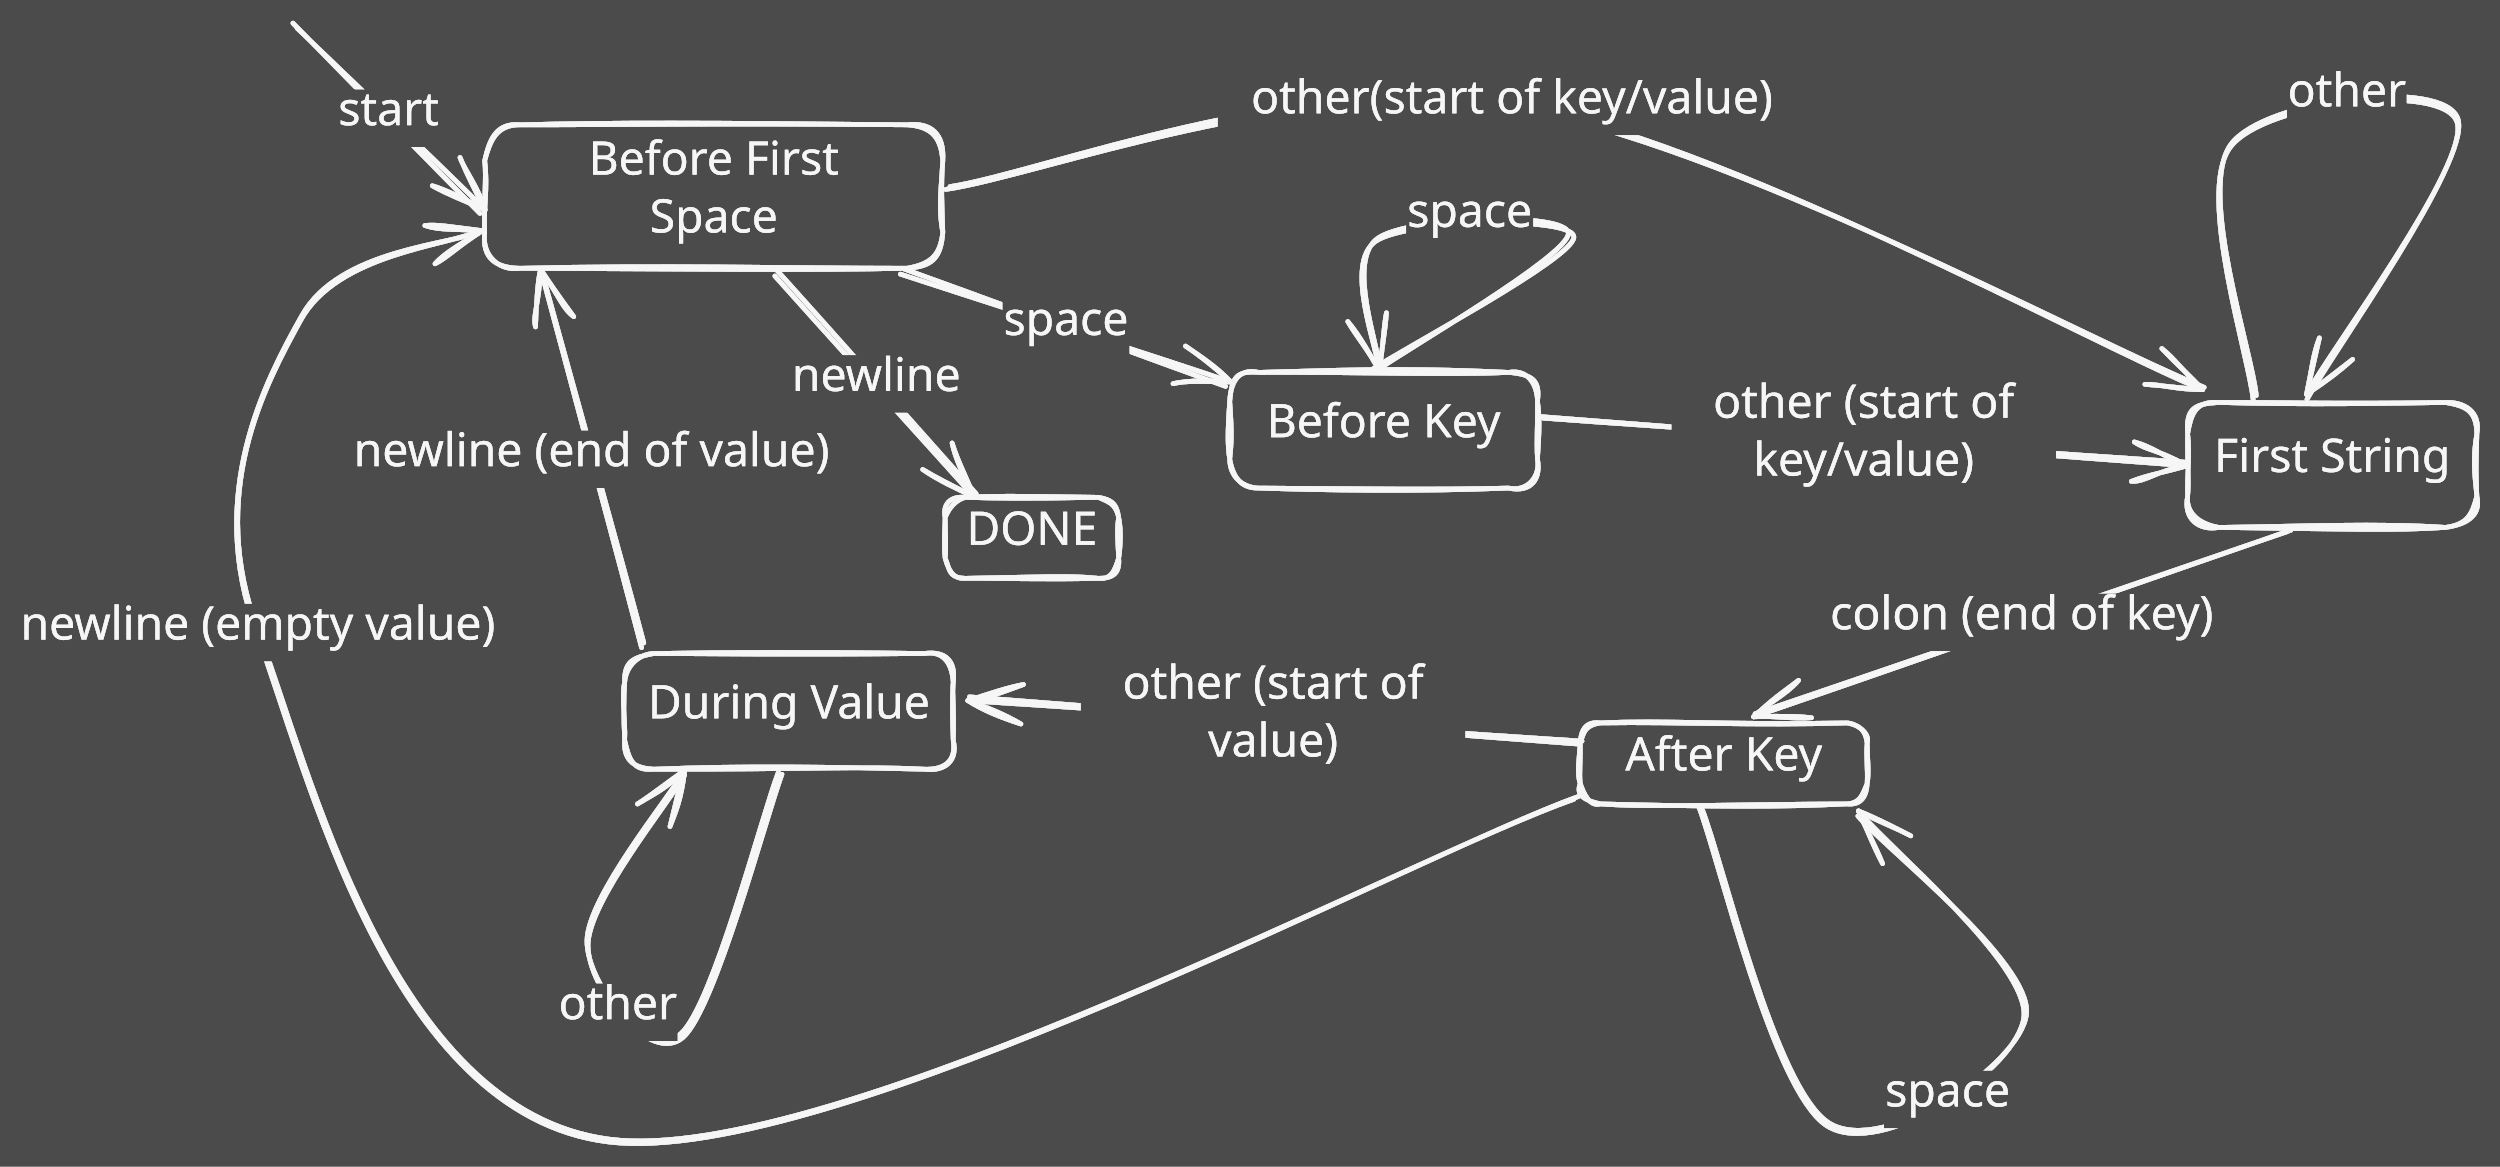
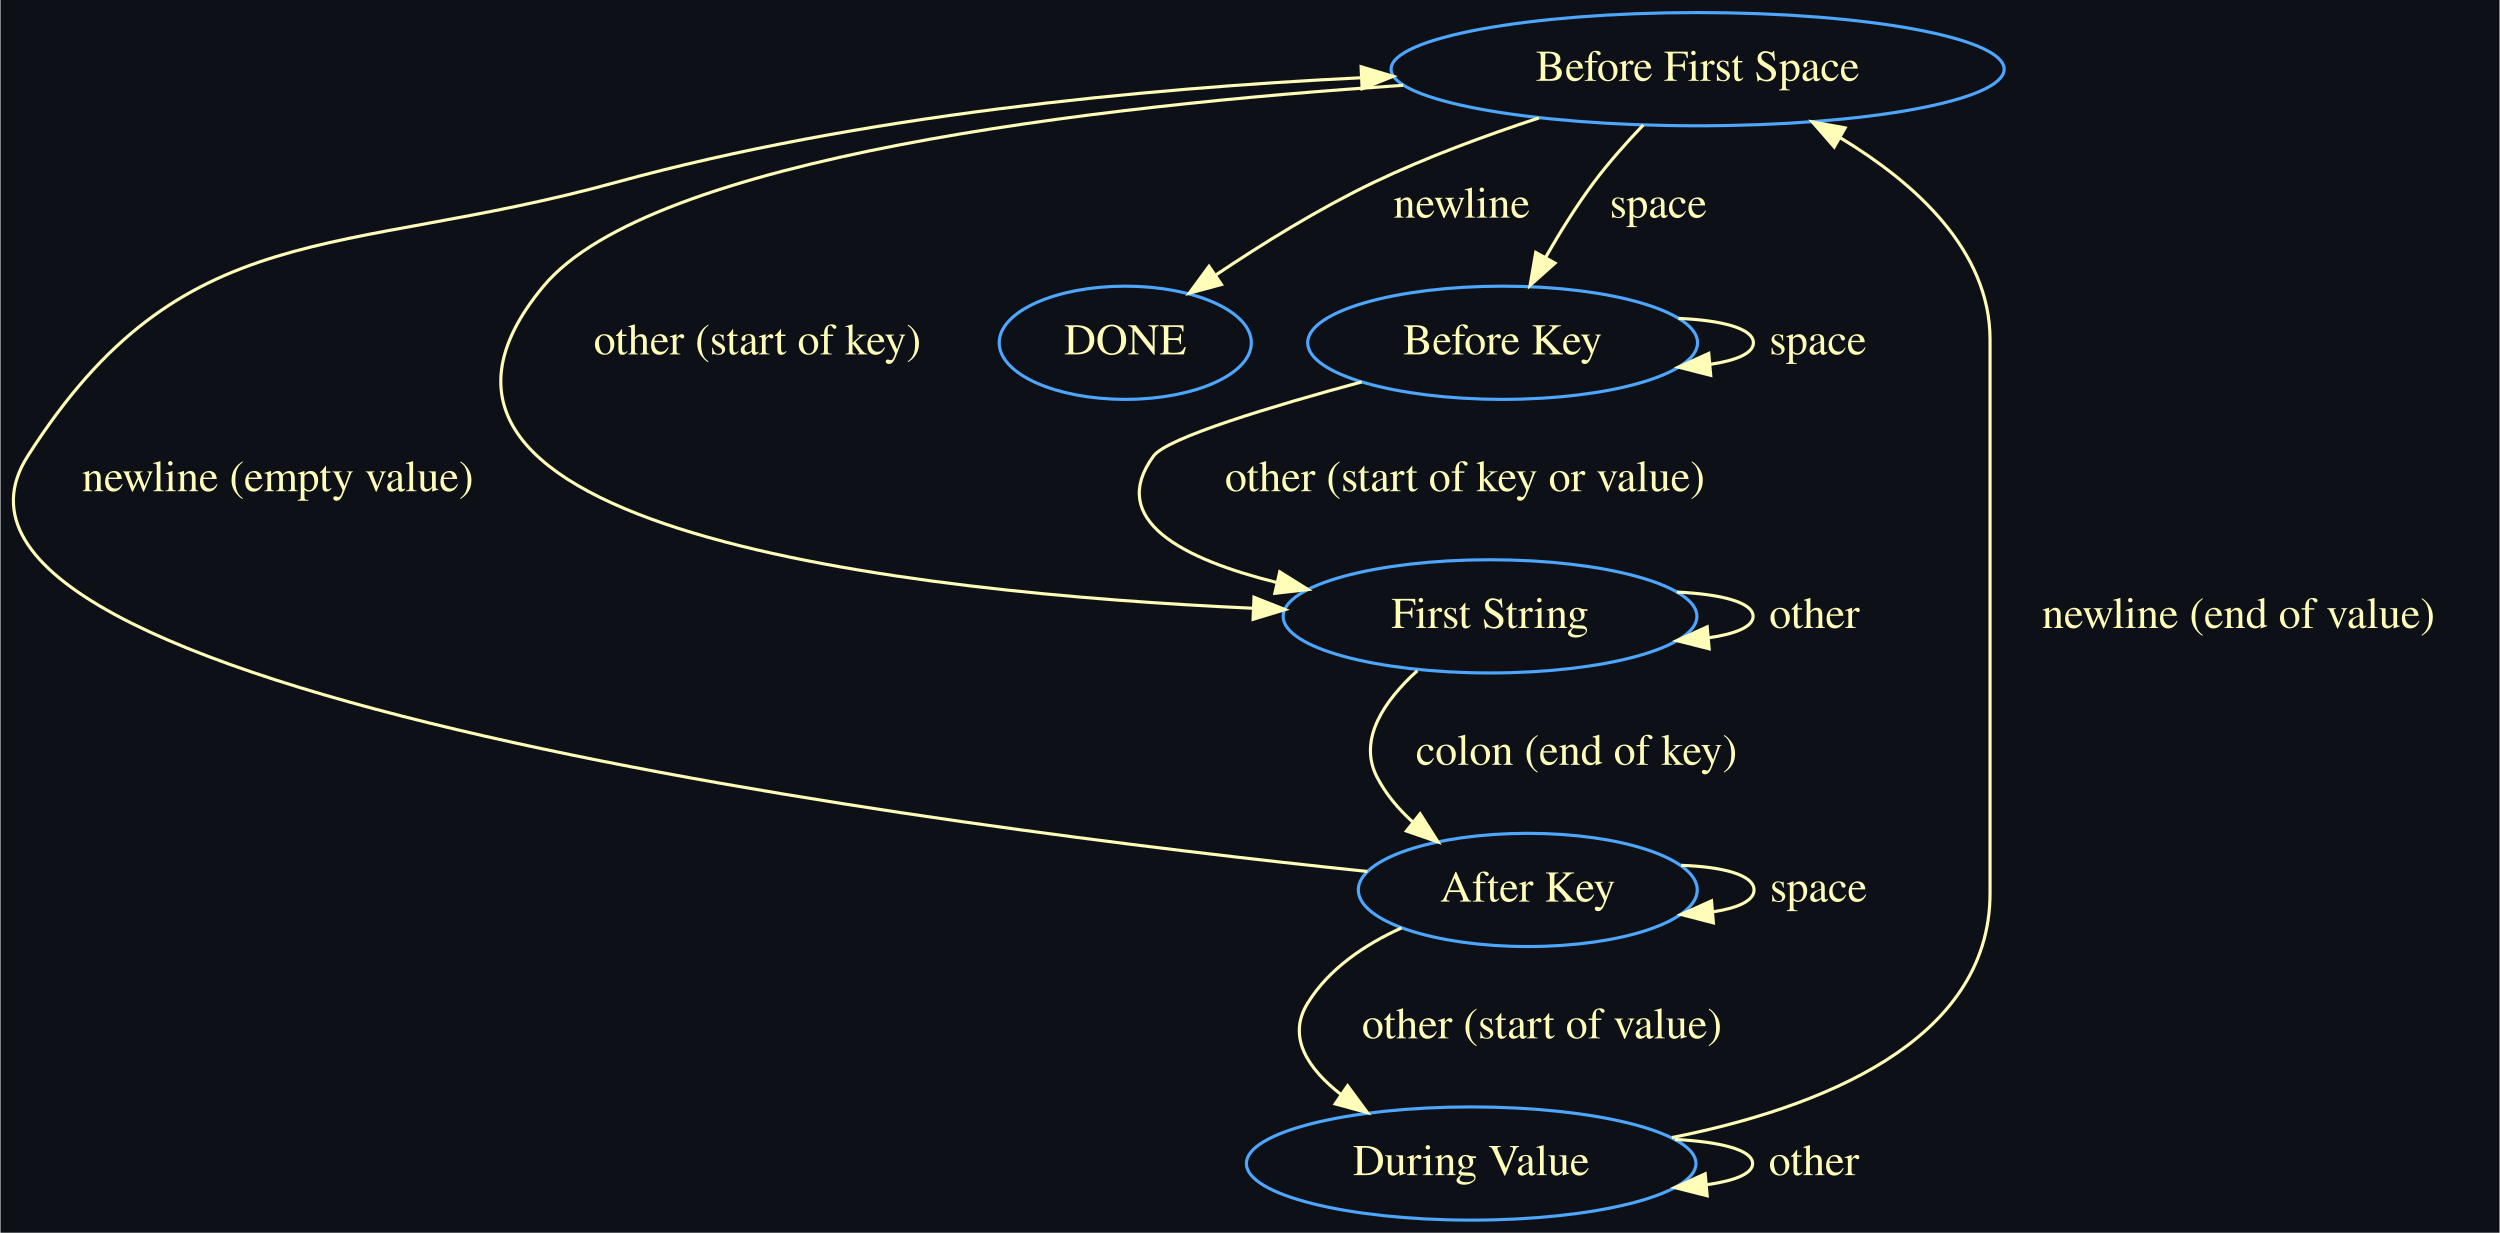
- <svg xmlns="http://www.w3.org/2000/svg" version="1.1" viewBox="0 0 1080.475 504.237" width="1080.475" height="504.237" filter="invert(93%) hue-rotate(180deg)">
-   <defs>
-     <style class="style-fonts">
-       @font-face {
-         font-family: "Virgil";
-         src: url("https://excalidraw.com/Virgil.woff2");
-       }
-       @font-face {
-         font-family: "Cascadia";
-         src: url("https://excalidraw.com/Cascadia.woff2");
-       }
-       @font-face {
-         font-family: "Assistant";
-         src: url("https://excalidraw.com/Assistant-Regular.woff2");
-       }
-     </style>
-   </defs>
-   <rect x="0" y="0" width="1080.475" height="504.237" fill="#ffffff" />
-   <g stroke-linecap="round" transform="translate(209.475 53.94295) rotate(0 99 31)">
-     <path d="M15.5 0 C55.08 0.11, 92.04 -0.77, 182.5 0 M15.5 0 C55.05 -1.08, 95.22 -0.93, 182.5 0 M182.5 0 C192.69 -1.16, 198.73 3.63, 198 15.5 M182.5 0 C194.63 0.73, 197.21 6.98, 198 15.5 M198 15.5 C197.45 25.97, 195.94 35.8, 198 46.5 M198 15.5 C197.13 25.65, 197.65 36.11, 198 46.5 M198 46.5 C196.89 55.5, 193.86 60.08, 182.5 62 M198 46.5 C197.13 58.17, 192.97 61.26, 182.5 62 M182.5 62 C130.52 61.97, 75.53 60.51, 15.5 62 M182.5 62 C138.16 63, 92.77 62.32, 15.5 62 M15.5 62 C5 61.89, -1.24 57.99, 0 46.5 M15.5 62 C6.82 63.45, -1.38 57.05, 0 46.5 M0 46.5 C-0.7 37.17, 1.53 27.47, 0 15.5 M0 46.5 C-0.46 34.77, 0.82 22.47, 0 15.5 M0 15.5 C1.93 7.15, 4.53 -1.18, 15.5 0 M0 15.5 C2.29 6.93, 5.02 -0.17, 15.5 0" stroke="#1e1e1e" stroke-width="2" fill="none" />
-   </g>
-   <g transform="translate(242.2583 59.94295) rotate(0 66.21667 25)">
-     <text x="66.217" y="0" font-family="Virgil, Segoe UI Emoji" font-size="20px" fill="#1e1e1e" text-anchor="middle" style="white-space: pre;" direction="ltr" dominant-baseline="text-before-edge">Before First </text>
-     <text x="66.217" y="25" font-family="Virgil, Segoe UI Emoji" font-size="20px" fill="#1e1e1e" text-anchor="middle" style="white-space: pre;" direction="ltr" dominant-baseline="text-before-edge">Space</text>
-   </g>
-   <g stroke-linecap="round" transform="translate(531.475 160.9429) rotate(0 66.5 25)">
-     <path d="M12.5 0 C43.14 -0.71, 71.46 -2.38, 120.5 0 M12.5 0 C54.61 -0.19, 96.38 1.24, 120.5 0 M120.5 0 C129.53 -1.6, 132.96 6.16, 133 12.5 M120.5 0 C130.93 0.92, 134.24 3.41, 133 12.5 M133 12.5 C133.19 21.58, 132.51 29.06, 133 37.5 M133 12.5 C133.97 19.15, 133.86 24.94, 133 37.5 M133 37.5 C134.39 44.93, 128.72 51.78, 120.5 50 M133 37.5 C134.6 45.7, 130.6 52.22, 120.5 50 M120.5 50 C90.06 50.8, 55.56 50.28, 12.5 50 M120.5 50 C81.86 51.59, 41.63 50.97, 12.5 50 M12.5 50 C5.18 49.77, 0.04 44.78, 0 37.5 M12.5 50 C6.19 50.11, 1.63 46.96, 0 37.5 M0 37.5 C0.73 30.76, 1.01 26.63, 0 12.5 M0 37.5 C-0.87 32.36, -1.03 26.41, 0 12.5 M0 12.5 C0.4 2.82, 4.84 -1.8, 12.5 0 M0 12.5 C0.98 2.24, 2.53 -0.77, 12.5 0" stroke="#1e1e1e" stroke-width="2" fill="none" />
-   </g>
-   <g transform="translate(543.7833 173.4429) rotate(0 54.19167 12.5)">
-     <text x="54.192" y="0" font-family="Virgil, Segoe UI Emoji" font-size="20px" fill="#1e1e1e" text-anchor="middle" style="white-space: pre;" direction="ltr" dominant-baseline="text-before-edge">Before Key</text>
-   </g>
-   <g stroke-linecap="round" transform="translate(945.475 173.9429) rotate(0 62.5 27)">
-     <path d="M13.5 0 C52.08 1.11, 87.75 0.36, 111.5 0 M13.5 0 C37.38 -0.15, 61.85 0.73, 111.5 0 M111.5 0 C119.55 -0.3, 126.72 4, 125 13.5 M111.5 0 C120 1.5, 124.83 3.31, 125 13.5 M125 13.5 C123.23 23.66, 123.92 30.37, 125 40.5 M125 13.5 C124.95 20.41, 124.31 26.68, 125 40.5 M125 40.5 C123.03 47.92, 121.31 52.71, 111.5 54 M125 40.5 C127.15 49.6, 119.36 52.88, 111.5 54 M111.5 54 C82.5 52.02, 49 53.57, 13.5 54 M111.5 54 C89.7 55.51, 68.23 54.72, 13.5 54 M13.5 54 C5.72 52.76, -0.86 48.22, 0 40.5 M13.5 54 C4.85 55.6, -1.99 50.23, 0 40.5 M0 40.5 C-0.25 29.84, 1.04 22.75, 0 13.5 M0 40.5 C0.66 33.52, -0.19 25.93, 0 13.5 M0 13.5 C1.4 5.65, 2.96 -0.85, 13.5 0 M0 13.5 C-0.78 2.52, 2.82 0.59, 13.5 0" stroke="#1e1e1e" stroke-width="2" fill="none" />
-   </g>
-   <g transform="translate(951.7583 188.4429) rotate(0 56.21667 12.5)">
-     <text x="56.217" y="0" font-family="Virgil, Segoe UI Emoji" font-size="20px" fill="#1e1e1e" text-anchor="middle" style="white-space: pre;" direction="ltr" dominant-baseline="text-before-edge">First String</text>
-   </g>
-   <g stroke-linecap="round" transform="translate(682.975 312.4429) rotate(0 62 17.5)">
-     <path d="M8.75 0 C36.32 -1.35, 61.39 0.94, 115.25 0 M8.75 0 C43.24 -0.53, 75.41 1.28, 115.25 0 M115.25 0 C119.32 0.18, 125.51 4.49, 124 8.75 M115.25 0 C121.67 1.12, 123.43 4.07, 124 8.75 M124 8.75 C124.05 15.5, 124.9 21.28, 124 26.25 M124 8.75 C123.49 14.32, 124.28 18.84, 124 26.25 M124 26.25 C122.17 30.19, 121.46 34.67, 115.25 35 M124 26.25 C123.72 31.23, 121.76 35.7, 115.25 35 M115.25 35 C72.37 35.08, 29.04 36.67, 8.75 35 M115.25 35 C85.92 36.44, 57.99 36.25, 8.75 35 M8.75 35 C3.93 36.44, 1.31 30.09, 0 26.25 M8.75 35 C1.28 33.44, -1.91 30.89, 0 26.25 M0 26.25 C-1.61 21.54, -0.47 15.97, 0 8.75 M0 26.25 C-0.54 21.26, 0.15 17.57, 0 8.75 M0 8.75 C0.28 2.09, 3.19 -0.75, 8.75 0 M0 8.75 C1.27 4.92, 1.56 0.99, 8.75 0" stroke="#1e1e1e" stroke-width="2" fill="none" />
-   </g>
-   <g transform="translate(696.85 317.4429) rotate(0 48.125 12.5)">
-     <text x="48.125" y="0" font-family="Virgil, Segoe UI Emoji" font-size="20px" fill="#1e1e1e" text-anchor="middle" style="white-space: pre;" direction="ltr" dominant-baseline="text-before-edge">After Key</text>
-   </g>
-   <g stroke-linecap="round" transform="translate(269.975 282.4429) rotate(0 71 25)">
-     <path d="M12.5 0 C46.22 -0.56, 80.94 -0.72, 129.5 0 M12.5 0 C40.54 0.06, 66.43 0.6, 129.5 0 M129.5 0 C138.44 -1.46, 141.6 5.22, 142 12.5 M129.5 0 C139.15 -1.31, 143.19 3.65, 142 12.5 M142 12.5 C141.5 20.01, 141.69 29.36, 142 37.5 M142 12.5 C141.42 17, 142.48 23.05, 142 37.5 M142 37.5 C143.55 47.05, 137.62 50.3, 129.5 50 M142 37.5 C144.16 46.21, 138.54 51.19, 129.5 50 M129.5 50 C102.72 48.55, 76.64 50.17, 12.5 50 M129.5 50 C90.95 49.1, 52.16 48.33, 12.5 50 M12.5 50 C5.47 49.64, -0.77 47.16, 0 37.5 M12.5 50 C3.75 50.77, 1.83 46.13, 0 37.5 M0 37.5 C0.45 29.59, -1.47 17.97, 0 12.5 M0 37.5 C-0.46 28.09, -0.48 18.82, 0 12.5 M0 12.5 C0.47 5.37, 6.14 0.22, 12.5 0 M0 12.5 C-0.38 2.9, 4.34 1.64, 12.5 0" stroke="#1e1e1e" stroke-width="2" fill="none" />
-   </g>
-   <g transform="translate(280.7083 294.9429) rotate(0 60.26667 12.5)">
-     <text x="60.267" y="0" font-family="Virgil, Segoe UI Emoji" font-size="20px" fill="#1e1e1e" text-anchor="middle" style="white-space: pre;" direction="ltr" dominant-baseline="text-before-edge">During Value</text>
-   </g>
-   <g stroke-linecap="round" transform="translate(408.475 214.9429) rotate(0 37.5 17.5)">
-     <path d="M8.75 0 C24.04 -0.85, 40.8 -0.34, 66.25 0 M8.75 0 C21.47 0.42, 34.61 0.65, 66.25 0 M66.25 0 C72.29 1.02, 74.2 3.1, 75 8.75 M66.25 0 C70.22 1.87, 73.67 2.37, 75 8.75 M75 8.75 C76.34 14.46, 75.49 23.91, 75 26.25 M75 8.75 C74.23 13.03, 74.56 18.04, 75 26.25 M75 26.25 C75.66 33.33, 71.94 35.06, 66.25 35 M75 26.25 C73.42 31.34, 71.9 35.75, 66.25 35 M66.25 35 C54.61 33.68, 39.86 34.46, 8.75 35 M66.25 35 C43.47 35.66, 22.13 34.86, 8.75 35 M8.75 35 C4.63 35.27, 1.91 33.38, 0 26.25 M8.75 35 C1.38 34.74, 2.14 31.35, 0 26.25 M0 26.25 C-0.62 20.72, -0.09 14.32, 0 8.75 M0 26.25 C0.55 21.75, 0.09 16.22, 0 8.75 M0 8.75 C1.74 4.26, 4.86 1.06, 8.75 0 M0 8.75 C-1.11 3.2, 1.93 -0.66, 8.75 0" stroke="#1e1e1e" stroke-width="2" fill="none" />
-   </g>
-   <g transform="translate(417.7333 219.9429) rotate(0 28.24167 12.5)">
-     <text x="28.242" y="0" font-family="Virgil, Segoe UI Emoji" font-size="20px" fill="#1e1e1e" text-anchor="middle" style="white-space: pre;" direction="ltr" dominant-baseline="text-before-edge">DONE</text>
-   </g>
-   <g mask="url(#mask-OrnvzGSdx3ZIBZqWngfBb)" stroke-linecap="round">
-     <g transform="translate(335.4465 117.9429) rotate(0 43.26784 48)">
-       <path d="M0.6 -0.82 C15.02 15.1, 72.12 79.27, 86.43 95.45 M-0.54 1.36 C13.72 17.44, 71.06 80.64, 85.42 96.7" stroke="#1e1e1e" stroke-width="2" fill="none" />
+ <svg xmlns="http://www.w3.org/2000/svg" width="795pt" height="392pt" viewBox="0.00 0.00 794.67 392.00">
+   <g id="graph0" class="graph" transform="scale(1 1) rotate(0) translate(4 388)">
+     <polygon fill="#0d1117" stroke="transparent" points="-4,4 -4,-388 790.67,-388 790.67,4 -4,4" />
+     <g id="node1" class="node">
+       <ellipse fill="none" stroke="#4da6ff" cx="535.67" cy="-366" rx="97.48" ry="18" />
+       <text text-anchor="middle" x="535.67" y="-362.3" font-family="Times,serif" font-size="14.00" fill="#fffdb8">Before First Space</text>
    </g>
-     <g transform="translate(335.4465 117.9429) rotate(0 43.26784 48)">
-       <path d="M63.34 84.97 C68.44 88.12, 75.37 91.61, 85.42 96.7 M63.34 84.97 C70.12 89.66, 78.29 93.41, 85.42 96.7" stroke="#1e1e1e" stroke-width="2" fill="none" />
+     <g id="node2" class="node">
+       <ellipse fill="none" stroke="#4da6ff" cx="473.67" cy="-279" rx="61.99" ry="18" />
+       <text text-anchor="middle" x="473.67" y="-275.3" font-family="Times,serif" font-size="14.00" fill="#fffdb8">Before Key</text>
    </g>
-     <g transform="translate(335.4465 117.9429) rotate(0 43.26784 48)">
-       <path d="M76.04 73.52 C77.41 80.09, 80.61 86.94, 85.42 96.7 M76.04 73.52 C78.62 81.88, 82.72 89.31, 85.42 96.7" stroke="#1e1e1e" stroke-width="2" fill="none" />
+     <g id="edge1" class="edge">
+ </g>
+     <g id="edge5" class="edge">
+       <path fill="none" stroke="#fffdb8" d="M518.39,-348.25C513.06,-342.68 507.37,-336.29 502.67,-330 497.15,-322.6 491.86,-314.06 487.33,-306.16" />
+       <polygon fill="#fffdb8" stroke="#fffdb8" points="490.32,-304.33 482.41,-297.28 484.2,-307.72 490.32,-304.33" />
+       <text text-anchor="middle" x="523.17" y="-318.8" font-family="Times,serif" font-size="14.00" fill="#fffdb8">space</text>
+     </g>
+     <g id="node3" class="node">
+       <ellipse fill="none" stroke="#4da6ff" cx="469.67" cy="-192" rx="65.79" ry="18" />
+       <text text-anchor="middle" x="469.67" y="-188.3" font-family="Times,serif" font-size="14.00" fill="#fffdb8">First String</text>
+     </g>
+     <g id="edge7" class="edge">
+       <path fill="none" stroke="#fffdb8" d="M442.04,-360.88C345,-354.42 202.81,-338.04 168.67,-297 104.03,-219.28 285.29,-199.52 394.16,-194.58" />
+       <polygon fill="#fffdb8" stroke="#fffdb8" points="394.61,-198.07 404.46,-194.15 394.32,-191.07 394.61,-198.07" />
+       <text text-anchor="middle" x="236.67" y="-275.3" font-family="Times,serif" font-size="14.00" fill="#fffdb8">other (start of key)</text>
+     </g>
+     <g id="node6" class="node">
+       <ellipse fill="none" stroke="#4da6ff" cx="353.67" cy="-279" rx="40.09" ry="18" />
+       <text text-anchor="middle" x="353.67" y="-275.3" font-family="Times,serif" font-size="14.00" fill="#fffdb8">DONE</text>
+     </g>
+     <g id="edge6" class="edge">
+       <path fill="none" stroke="#fffdb8" d="M485.22,-350.5C468.19,-344.91 449.29,-337.94 432.67,-330 415.33,-321.71 397.13,-310.39 382.57,-300.62" />
+       <polygon fill="#fffdb8" stroke="#fffdb8" points="384.25,-297.53 374.02,-294.77 380.3,-303.31 384.25,-297.53" />
+       <text text-anchor="middle" x="460.67" y="-318.8" font-family="Times,serif" font-size="14.00" fill="#fffdb8">newline</text>
+     </g>
+     <g id="edge8" class="edge">
+       <path fill="none" stroke="#fffdb8" d="M529.57,-286.75C543.24,-286.18 553.42,-283.59 553.42,-279 553.42,-275.63 547.93,-273.34 539.6,-272.13" />
+       <polygon fill="#fffdb8" stroke="#fffdb8" points="539.84,-268.64 529.57,-271.25 539.22,-275.61 539.84,-268.64" />
+       <text text-anchor="middle" x="573.92" y="-275.3" font-family="Times,serif" font-size="14.00" fill="#fffdb8">space</text>
+     </g>
+     <g id="edge2" class="edge">
+ </g>
+     <g id="edge9" class="edge">
+       <path fill="none" stroke="#fffdb8" d="M428.84,-266.55C399.89,-258.71 366.87,-248.72 362.67,-243 347.64,-222.5 372.27,-210.13 401.66,-202.82" />
+       <polygon fill="#fffdb8" stroke="#fffdb8" points="402.79,-206.15 411.77,-200.53 401.24,-199.33 402.79,-206.15" />
+       <text text-anchor="middle" x="461.67" y="-231.8" font-family="Times,serif" font-size="14.00" fill="#fffdb8">other (start of key or value)</text>
+     </g>
+     <g id="edge10" class="edge">
+       <path fill="none" stroke="#fffdb8" d="M529.07,-199.72C543.02,-199.08 553.32,-196.51 553.32,-192 553.32,-188.69 547.76,-186.42 539.29,-185.2" />
+       <polygon fill="#fffdb8" stroke="#fffdb8" points="539.34,-181.69 529.07,-184.28 538.71,-188.66 539.34,-181.69" />
+       <text text-anchor="middle" x="572.82" y="-188.3" font-family="Times,serif" font-size="14.00" fill="#fffdb8">other</text>
+     </g>
+     <g id="node4" class="node">
+       <ellipse fill="none" stroke="#4da6ff" cx="481.67" cy="-105" rx="53.89" ry="18" />
+       <text text-anchor="middle" x="481.67" y="-101.3" font-family="Times,serif" font-size="14.00" fill="#fffdb8">After Key</text>
+     </g>
+     <g id="edge3" class="edge">
+ </g>
+     <g id="edge11" class="edge">
+       <path fill="none" stroke="#fffdb8" d="M446.53,-174.71C436.19,-165.31 427.56,-153.01 433.67,-141 436.43,-135.58 440.46,-130.8 445.03,-126.66" />
+       <polygon fill="#fffdb8" stroke="#fffdb8" points="447.43,-129.22 453.11,-120.27 443.09,-123.73 447.43,-129.22" />
+       <text text-anchor="middle" x="497.17" y="-144.8" font-family="Times,serif" font-size="14.00" fill="#fffdb8">colon (end of key)</text>
+     </g>
+     <g id="edge12" class="edge">
+       <path fill="none" stroke="#fffdb8" d="M430.67,-110.87C298.19,-124.64 -43.27,-167.81 4.67,-243 53.96,-320.29 103.29,-305.69 191.67,-330 269.16,-351.31 359.68,-359.91 428.41,-363.26" />
+       <polygon fill="#fffdb8" stroke="#fffdb8" points="428.67,-366.77 438.82,-363.73 428.99,-359.78 428.67,-366.77" />
+       <text text-anchor="middle" x="84.17" y="-231.8" font-family="Times,serif" font-size="14.00" fill="#fffdb8">newline (empty value)</text>
+     </g>
+     <g id="edge13" class="edge">
+       <path fill="none" stroke="#fffdb8" d="M530.43,-112.82C543.6,-112.4 553.62,-109.8 553.62,-105 553.62,-101.55 548.44,-99.23 540.64,-98.05" />
+       <polygon fill="#fffdb8" stroke="#fffdb8" points="540.69,-94.54 530.43,-97.18 540.1,-101.52 540.69,-94.54" />
+       <text text-anchor="middle" x="574.12" y="-101.3" font-family="Times,serif" font-size="14.00" fill="#fffdb8">space</text>
+     </g>
+     <g id="node5" class="node">
+       <ellipse fill="none" stroke="#4da6ff" cx="463.67" cy="-18" rx="71.49" ry="18" />
+       <text text-anchor="middle" x="463.67" y="-14.3" font-family="Times,serif" font-size="14.00" fill="#fffdb8">During Value</text>
+     </g>
+     <g id="edge4" class="edge">
+ </g>
+     <g id="edge14" class="edge">
+       <path fill="none" stroke="#fffdb8" d="M441.49,-92.91C429.85,-87.63 418.46,-79.98 411.67,-69 405,-58.2 411.77,-48.11 422.38,-39.86" />
+       <polygon fill="#fffdb8" stroke="#fffdb8" points="424.37,-42.74 430.65,-34.2 420.42,-36.96 424.37,-42.74" />
+       <text text-anchor="middle" x="486.17" y="-57.8" font-family="Times,serif" font-size="14.00" fill="#fffdb8">other (start of value)</text>
+     </g>
+     <g id="edge15" class="edge">
+       <path fill="none" stroke="#fffdb8" d="M527.47,-26.25C573.9,-35.49 628.67,-56.47 628.67,-104 628.67,-280 628.67,-280 628.67,-280 628.67,-308.41 604.73,-329.88 581.14,-344.13" />
+       <polygon fill="#fffdb8" stroke="#fffdb8" points="579.12,-341.25 572.16,-349.24 582.58,-347.33 579.12,-341.25" />
+       <text text-anchor="middle" x="707.67" y="-188.3" font-family="Times,serif" font-size="14.00" fill="#fffdb8">newline (end of value)</text>
+     </g>
+     <g id="edge16" class="edge">
+       <path fill="none" stroke="#fffdb8" d="M528.43,-25.66C542.74,-24.94 553.17,-22.39 553.17,-18 553.17,-14.74 547.43,-12.5 538.61,-11.26" />
+       <polygon fill="#fffdb8" stroke="#fffdb8" points="538.71,-7.75 528.43,-10.34 538.08,-14.73 538.71,-7.75" />
+       <text text-anchor="middle" x="572.67" y="-14.3" font-family="Times,serif" font-size="14.00" fill="#fffdb8">other</text>
    </g>
  </g>
-   <mask id="mask-OrnvzGSdx3ZIBZqWngfBb">
-     <rect x="0" y="0" fill="#fff" width="521.982" height="313.943" />
-     <rect x="347.531" y="153.443" fill="#000" width="62.367" height="25" opacity="1" />
-   </mask>
-   <g transform="translate(347.531 153.4429) rotate(0 30.86121 12.43647)">
-     <text x="31.183" y="0" font-family="Virgil, Segoe UI Emoji" font-size="20px" fill="#1e1e1e" text-anchor="middle" style="white-space: pre;" direction="ltr" dominant-baseline="text-before-edge">newline</text>
-   </g>
-   <g mask="url(#mask-Drhna3_DTfNCSE6LEm0Yx)" stroke-linecap="round">
-     <g transform="translate(390.9486 116.9429) rotate(0 69.76319 24.79764)">
-       <path d="M-0.22 -0.7 C22.87 7.49, 115.55 41.76, 138.73 50.04 M-1.8 1.54 C21.67 9.28, 117.77 40.08, 141.03 48.14" stroke="#1e1e1e" stroke-width="2" fill="none" />
-     </g>
-     <g transform="translate(390.9486 116.9429) rotate(0 69.76319 24.79764)">
-       <path d="M116.04 48.87 C122.71 47.36, 132.47 47.33, 141.03 48.14 M116.04 48.87 C121.48 47.51, 128.97 47.97, 141.03 48.14" stroke="#1e1e1e" stroke-width="2" fill="none" />
-     </g>
-     <g transform="translate(390.9486 116.9429) rotate(0 69.76319 24.79764)">
-       <path d="M121.42 32.63 C126.52 36.22, 134.59 41.29, 141.03 48.14 M121.42 32.63 C125.5 35.32, 131.66 39.79, 141.03 48.14" stroke="#1e1e1e" stroke-width="2" fill="none" />
-     </g>
-   </g>
-   <mask id="mask-Drhna3_DTfNCSE6LEm0Yx">
-     <rect x="0" y="0" fill="#fff" width="630.475" height="266.538" />
-     <rect x="433.195" y="129.241" fill="#000" width="55.033" height="25" opacity="1" />
-   </mask>
-   <g transform="translate(433.1951 129.2406) rotate(0 27.36931 12.36766)">
-     <text x="27.517" y="0" font-family="Virgil, Segoe UI Emoji" font-size="20px" fill="#1e1e1e" text-anchor="middle" style="white-space: pre;" direction="ltr" dominant-baseline="text-before-edge">space</text>
-   </g>
-   <g mask="url(#mask-ACTrfo9EYquOD0OxM3PD8)" stroke-linecap="round">
-     <g transform="translate(594.593 227.8499) rotate(0 39.80293 -100.286)">
-       <path d="M-0.06 -67.4 C13.65 -77.06, 83.09 -117.33, 83.23 -126.9 C83.38 -136.47, 14.42 -134.54, 0.81 -124.83 C-12.8 -115.11, 1.41 -78.06, 1.6 -68.6 M-1.54 -68.18 C12.47 -77.54, 85.35 -116.07, 85.61 -125.31 C85.86 -134.54, 14.03 -133.16, 0.01 -123.59 C-14.02 -114.01, 0.82 -77.17, 1.47 -67.86" stroke="#1e1e1e" stroke-width="2" fill="none" />
-     </g>
-     <g transform="translate(594.593 227.8499) rotate(0 39.80293 -100.286)">
-       <path d="M-12.07 -88.87 C-6.22 -81.9, -1.71 -72.89, 1.47 -67.86 M-12.07 -88.87 C-8.63 -82.88, -3.69 -77.19, 1.47 -67.86" stroke="#1e1e1e" stroke-width="2" fill="none" />
-     </g>
-     <g transform="translate(594.593 227.8499) rotate(0 39.80293 -100.286)">
-       <path d="M4.61 -92.66 C4.04 -84.24, 2.16 -73.78, 1.47 -67.86 M4.61 -92.66 C3.23 -85.67, 3.38 -78.9, 1.47 -67.86" stroke="#1e1e1e" stroke-width="2" fill="none" />
-     </g>
-   </g>
-   <mask id="mask-ACTrfo9EYquOD0OxM3PD8">
-     <rect x="0" y="0" fill="#fff" width="778.475" height="386.943" />
-     <rect x="607.667" y="82.523" fill="#000" width="55.033" height="25" opacity="1" />
-   </mask>
-   <g transform="translate(607.6675 82.52295) rotate(0 26.72847 45.04103)">
-     <text x="27.517" y="0" font-family="Virgil, Segoe UI Emoji" font-size="20px" fill="#1e1e1e" text-anchor="middle" style="white-space: pre;" direction="ltr" dominant-baseline="text-before-edge">space</text>
-   </g>
-   <g mask="url(#mask-I50M4NMrbte8y9pyf_3Rc)" stroke-linecap="round">
-     <g transform="translate(666.475 180.0273) rotate(0 139 9.989854)">
-       <path d="M0.48 0.7 C47.16 4.19, 233 16.62, 279.1 19.81 M-0.73 0.02 C45.97 3.81, 232.03 17.75, 278.74 21.26" stroke="#1e1e1e" stroke-width="2" fill="none" />
-     </g>
-     <g transform="translate(666.475 180.0273) rotate(0 139 9.989854)">
-       <path d="M254.67 28.02 C261.22 28.27, 265.09 23.43, 278.74 21.26 M254.67 28.02 C262.42 25.03, 268 24.42, 278.74 21.26" stroke="#1e1e1e" stroke-width="2" fill="none" />
-     </g>
-     <g transform="translate(666.475 180.0273) rotate(0 139 9.989854)">
-       <path d="M255.95 10.97 C262.05 15, 265.64 13.93, 278.74 21.26 M255.95 10.97 C263.37 12.91, 268.58 17.23, 278.74 21.26" stroke="#1e1e1e" stroke-width="2" fill="none" />
-     </g>
-   </g>
-   <mask id="mask-I50M4NMrbte8y9pyf_3Rc">
-     <rect x="0" y="0" fill="#fff" width="1044.475" height="300.007" />
-     <rect x="722.325" y="165.017" fill="#000" width="166.3" height="50" opacity="1" />
-   </mask>
-   <g transform="translate(722.325 165.0171) rotate(0 83.33958 25.64811)">
-     <text x="83.15" y="0" font-family="Virgil, Segoe UI Emoji" font-size="20px" fill="#1e1e1e" text-anchor="middle" style="white-space: pre;" direction="ltr" dominant-baseline="text-before-edge">other (start of </text>
-     <text x="83.15" y="25" font-family="Virgil, Segoe UI Emoji" font-size="20px" fill="#1e1e1e" text-anchor="middle" style="white-space: pre;" direction="ltr" dominant-baseline="text-before-edge">key/value)</text>
-   </g>
-   <g mask="url(#mask-ZFb4usm0xwkhzw8EhTkRb)" stroke-linecap="round">
-     <g transform="translate(989.6913 228.9429) rotate(0 -115.894 40)">
-       <path d="M-1.18 0.82 C-39.83 14.06, -192.67 66.51, -231.16 79.55 M0.4 0.21 C-38.42 13.59, -192.87 67.56, -231.77 80.86" stroke="#1e1e1e" stroke-width="2" fill="none" />
-     </g>
-     <g transform="translate(989.6913 228.9429) rotate(0 -115.894 40)">
-       <path d="M-212.37 65.09 C-217.99 71.66, -227.12 75.78, -231.77 80.86 M-212.37 65.09 C-216.15 68.16, -221.79 71.51, -231.77 80.86" stroke="#1e1e1e" stroke-width="2" fill="none" />
-     </g>
-     <g transform="translate(989.6913 228.9429) rotate(0 -115.894 40)">
-       <path d="M-206.78 81.25 C-214.44 81.92, -225.6 80.2, -231.77 80.86 M-206.78 81.25 C-211.91 80.65, -218.81 80.35, -231.77 80.86" stroke="#1e1e1e" stroke-width="2" fill="none" />
-     </g>
-   </g>
-   <mask id="mask-ZFb4usm0xwkhzw8EhTkRb">
-     <rect x="0" y="0" fill="#fff" width="1321.479" height="408.943" />
-     <rect x="786.614" y="256.443" fill="#000" width="174.367" height="25" opacity="1" />
-   </mask>
-   <g transform="translate(786.614 256.4429) rotate(0 87.39163 13.03389)">
-     <text x="87.183" y="0" font-family="Virgil, Segoe UI Emoji" font-size="20px" fill="#1e1e1e" text-anchor="middle" style="white-space: pre;" direction="ltr" dominant-baseline="text-before-edge">colon (end of key)</text>
-   </g>
-   <g mask="url(#mask-sXk-Z7jS627FVF1TYm8De)" stroke-linecap="round">
-     <g transform="translate(681.975 321.8339) rotate(0 -131.75 -10.41516)">
-       <path d="M-0.3 -0.3 C-44.26 -3.58, -219.26 -17.27, -262.97 -20.65 M1.74 -1.51 C-42.39 -4.48, -219.54 -16.08, -263.64 -19.02" stroke="#1e1e1e" stroke-width="2" fill="none" />
-     </g>
-     <g transform="translate(681.975 321.8339) rotate(0 -131.75 -10.41516)">
-       <path d="M-239.64 -26.01 C-248.92 -22.65, -256.83 -19.44, -263.64 -19.02 M-239.64 -26.01 C-246.85 -24.62, -254.4 -22.06, -263.64 -19.02" stroke="#1e1e1e" stroke-width="2" fill="none" />
-     </g>
-     <g transform="translate(681.975 321.8339) rotate(0 -131.75 -10.41516)">
-       <path d="M-240.76 -8.94 C-249.49 -11.78, -257 -14.77, -263.64 -19.02 M-240.76 -8.94 C-247.7 -13.03, -254.88 -15.94, -263.64 -19.02" stroke="#1e1e1e" stroke-width="2" fill="none" />
-     </g>
-   </g>
-   <mask id="mask-sXk-Z7jS627FVF1TYm8De">
-     <rect x="0" y="0" fill="#fff" width="1045.475" height="442.664" />
-     <rect x="467.075" y="286.419" fill="#000" width="166.3" height="50" opacity="1" />
-   </mask>
-   <g transform="translate(467.075 286.4188) rotate(0 83.95068 24.93732)">
-     <text x="83.15" y="0" font-family="Virgil, Segoe UI Emoji" font-size="20px" fill="#1e1e1e" text-anchor="middle" style="white-space: pre;" direction="ltr" dominant-baseline="text-before-edge">other (start of </text>
-     <text x="83.15" y="25" font-family="Virgil, Segoe UI Emoji" font-size="20px" fill="#1e1e1e" text-anchor="middle" style="white-space: pre;" direction="ltr" dominant-baseline="text-before-edge">value)</text>
-   </g>
-   <g mask="url(#mask-Z3Yq9Be3xPApu1ZB62bp7)" stroke-linecap="round">
-     <g transform="translate(277.2831 278.9429) rotate(0 -21.5988 -80.5)">
-       <path d="M0.95 -1.09 C-6.02 -27.88, -35.6 -134.18, -42.86 -160.64 M-0.01 0.95 C-7.01 -26.23, -36.46 -135.48, -43.63 -162.58" stroke="#1e1e1e" stroke-width="2" fill="none" />
-     </g>
-     <g transform="translate(277.2831 278.9429) rotate(0 -21.5988 -80.5)">
-       <path d="M-29.31 -142.09 C-34.2 -145.78, -34.83 -149.69, -43.63 -162.58 M-29.31 -142.09 C-35.55 -150.46, -41.35 -158.99, -43.63 -162.58" stroke="#1e1e1e" stroke-width="2" fill="none" />
-     </g>
-     <g transform="translate(277.2831 278.9429) rotate(0 -21.5988 -80.5)">
-       <path d="M-45.83 -137.67 C-47.2 -142.43, -44.32 -147.29, -43.63 -162.58 M-45.83 -137.67 C-45.54 -147.9, -44.83 -158.17, -43.63 -162.58" stroke="#1e1e1e" stroke-width="2" fill="none" />
-     </g>
-   </g>
-   <mask id="mask-Z3Yq9Be3xPApu1ZB62bp7">
-     <rect x="0" y="0" fill="#fff" width="420.481" height="539.943" />
-     <rect x="150.059" y="185.943" fill="#000" width="211.25" height="25" opacity="1" />
-   </mask>
-   <g transform="translate(150.0593 185.9429) rotate(0 105.8829 12.18481)">
-     <text x="105.625" y="0" font-family="Virgil, Segoe UI Emoji" font-size="20px" fill="#1e1e1e" text-anchor="middle" style="white-space: pre;" direction="ltr" dominant-baseline="text-before-edge">newline (end of value)</text>
-   </g>
-   <g mask="url(#mask-Gn3N6cZiKt14w8ESHU8I7)" stroke-linecap="round">
-     <g transform="translate(127.475 10.94295) rotate(0 40.5 40.1162)">
-       <path d="M-0.86 -0.94 C12.48 12.55, 66.32 67.71, 79.96 81.27 M0.89 1.18 C14.6 14.33, 68.91 66.25, 82.13 79.69" stroke="#1e1e1e" stroke-width="2" fill="none" />
-     </g>
-     <g transform="translate(127.475 10.94295) rotate(0 40.5 40.1162)">
-       <path d="M59.37 69.34 C64.44 70.78, 74.35 75.46, 82.13 79.69 M59.37 69.34 C66.34 73.23, 73.6 75.98, 82.13 79.69" stroke="#1e1e1e" stroke-width="2" fill="none" />
-     </g>
-     <g transform="translate(127.475 10.94295) rotate(0 40.5 40.1162)">
-       <path d="M71.35 57.13 C72.97 62.03, 79.4 70.26, 82.13 79.69 M71.35 57.13 C74.52 64.9, 78 71.5, 82.13 79.69" stroke="#1e1e1e" stroke-width="2" fill="none" />
-     </g>
-   </g>
-   <mask id="mask-Gn3N6cZiKt14w8ESHU8I7">
-     <rect x="0" y="0" fill="#fff" width="308.475" height="191.175" />
-     <rect x="140.275" y="38.559" fill="#000" width="55.4" height="25" opacity="1" />
-   </mask>
-   <g transform="translate(140.275 38.55915) rotate(0 27.83347 12.54692)">
-     <text x="27.7" y="0" font-family="Virgil, Segoe UI Emoji" font-size="20px" fill="#1e1e1e" text-anchor="middle" style="white-space: pre;" direction="ltr" dominant-baseline="text-before-edge">start</text>
-   </g>
-   <g mask="url(#mask-UOXW7mGc6SOerd67QFcPJ)" stroke-linecap="round">
-     <g transform="translate(735.2774 348.9429) rotate(0 69.65948 70.04227)">
-       <path d="M0.12 0.12 C9.31 23.02, 31.74 121.52, 55.15 136.36 C78.55 151.19, 138.46 111.21, 140.55 89.1 C142.64 67, 80.02 18.27, 67.69 3.73 M-1.28 -0.86 C7.75 22.28, 30.72 122.33, 54.18 137.55 C77.63 152.78, 137.15 113.14, 139.44 90.48 C141.74 67.81, 79.84 16.36, 67.96 1.56" stroke="#1e1e1e" stroke-width="2" fill="none" />
-     </g>
-     <g transform="translate(735.2774 348.9429) rotate(0 69.65948 70.04227)">
-       <path d="M90.54 12.3 C84.11 9.05, 76.12 4.85, 67.96 1.56 M90.54 12.3 C82.66 8.18, 76.87 6.26, 67.96 1.56" stroke="#1e1e1e" stroke-width="2" fill="none" />
-     </g>
-     <g transform="translate(735.2774 348.9429) rotate(0 69.65948 70.04227)">
-       <path d="M78.35 24.3 C75.66 17.46, 71.29 9.7, 67.96 1.56 M78.35 24.3 C74.22 16.39, 72.2 10.77, 67.96 1.56" stroke="#1e1e1e" stroke-width="2" fill="none" />
-     </g>
-   </g>
-   <mask id="mask-UOXW7mGc6SOerd67QFcPJ">
-     <rect x="0" y="0" fill="#fff" width="976.475" height="585.943" />
-     <rect x="814.226" y="462.647" fill="#000" width="55.033" height="25" opacity="1" />
-   </mask>
-   <g transform="translate(814.2258 462.6471) rotate(0 -9.288936 -43.66191)">
-     <text x="27.517" y="0" font-family="Virgil, Segoe UI Emoji" font-size="20px" fill="#1e1e1e" text-anchor="middle" style="white-space: pre;" direction="ltr" dominant-baseline="text-before-edge">space</text>
-   </g>
-   <g mask="url(#mask-IPZh3BLPkWT6r8R_DXZ6k)" stroke-linecap="round">
-     <g transform="translate(338.1283 334.2449) rotate(0 -42.31432 57.7773)">
-       <path d="M-0.19 0.39 C-7.25 19.41, -28.95 101.8, -42.92 114.1 C-56.89 126.41, -84.11 93.12, -84.01 74.23 C-83.91 55.34, -49.25 13.03, -42.32 0.78 M-1.74 -0.44 C-8.91 18.25, -30.08 100.35, -43.86 112.47 C-57.64 124.59, -84.72 91.22, -84.44 72.27 C-84.16 53.33, -49.53 11.16, -42.2 -1.21" stroke="#1e1e1e" stroke-width="2" fill="none" />
-     </g>
-     <g transform="translate(338.1283 334.2449) rotate(0 -42.31432 57.7773)">
-       <path d="M-48.56 22.97 C-46.29 16.88, -43.77 11.8, -42.2 -1.21 M-48.56 22.97 C-46.51 15.04, -44.66 5.76, -42.2 -1.21" stroke="#1e1e1e" stroke-width="2" fill="none" />
-     </g>
-     <g transform="translate(338.1283 334.2449) rotate(0 -42.31432 57.7773)">
-       <path d="M-62.61 13.22 C-56.78 9.62, -50.7 7.01, -42.2 -1.21 M-62.61 13.22 C-55.51 8.7, -48.57 2.93, -42.2 -1.21" stroke="#1e1e1e" stroke-width="2" fill="none" />
-     </g>
-   </g>
-   <mask id="mask-IPZh3BLPkWT6r8R_DXZ6k">
-     <rect x="0" y="0" fill="#fff" width="522.787" height="547.714" />
-     <rect x="241.144" y="424.951" fill="#000" width="51.8" height="25" opacity="1" />
-   </mask>
-   <g transform="translate(241.1438 424.9511) rotate(0 54.67017 -32.92893)">
-     <text x="25.9" y="0" font-family="Virgil, Segoe UI Emoji" font-size="20px" fill="#1e1e1e" text-anchor="middle" style="white-space: pre;" direction="ltr" dominant-baseline="text-before-edge">other</text>
-   </g>
-   <g mask="url(#mask-o8vpFjZoS_ul0o9VdgOrC)" stroke-linecap="round">
-     <g transform="translate(974.8365 171.9429) rotate(0 35.96526 -64.58829)">
-       <path d="M0.29 -1.01 C-1.35 -19.36, -25.23 -89.63, -10.69 -109.52 C3.84 -129.41, 82.01 -138.73, 87.5 -120.36 C92.98 -102, 32.92 -19.35, 22.22 0.68 M-1.02 1.07 C-2.64 -17.15, -25.74 -88.15, -11.05 -108.17 C3.64 -128.19, 81.6 -136.8, 87.11 -119.03 C92.62 -101.25, 32.88 -21.38, 22.02 -1.51" stroke="#1e1e1e" stroke-width="2" fill="none" />
-     </g>
-     <g transform="translate(974.8365 171.9429) rotate(0 35.96526 -64.58829)">
-       <path d="M27.58 -25.89 C24.74 -18.41, 24.55 -13.47, 22.02 -1.51 M27.58 -25.89 C25.92 -18.59, 24.12 -10.8, 22.02 -1.51" stroke="#1e1e1e" stroke-width="2" fill="none" />
-     </g>
-     <g transform="translate(974.8365 171.9429) rotate(0 35.96526 -64.58829)">
-       <path d="M41.95 -16.61 C35.76 -11.22, 32.27 -8.42, 22.02 -1.51 M41.95 -16.61 C35.99 -12.04, 29.84 -7.06, 22.02 -1.51" stroke="#1e1e1e" stroke-width="2" fill="none" />
-     </g>
-   </g>
-   <mask id="mask-o8vpFjZoS_ul0o9VdgOrC">
-     <rect x="0" y="0" fill="#fff" width="1173.419" height="392.344" />
-     <rect x="988.41" y="30.436" fill="#000" width="51.8" height="25" opacity="1" />
-   </mask>
-   <g transform="translate(988.4098 30.43581) rotate(0 22.39189 76.91885)">
-     <text x="25.9" y="0" font-family="Virgil, Segoe UI Emoji" font-size="20px" fill="#1e1e1e" text-anchor="middle" style="white-space: pre;" direction="ltr" dominant-baseline="text-before-edge">other</text>
-   </g>
-   <g mask="url(#mask-I0oqpX3zbqSDfTLQjaY1F)" stroke-linecap="round">
-     <g transform="translate(680.475 345.7601) rotate(0 -284.5 -48.75844)">
-       <path d="M-0.3 -0.32 C-69.78 23.92, -322.36 158.74, -417.13 146.59 C-511.89 134.44, -546.68 -14.19, -568.9 -73.2 C-591.13 -132.21, -566.33 -178.67, -550.47 -207.45 C-534.61 -236.23, -486.48 -239.59, -473.74 -245.89 M1.74 -1.54 C-67.8 23.36, -322.39 159.55, -417.62 147.75 C-512.84 135.96, -547.56 -12.79, -569.62 -72.32 C-591.67 -131.86, -566.23 -180.49, -549.95 -209.45 C-533.67 -238.4, -484.73 -239.89, -471.94 -246.06" stroke="#1e1e1e" stroke-width="2" fill="none" />
-     </g>
-     <g transform="translate(680.475 345.7601) rotate(0 -284.5 -48.75844)">
-       <path d="M-492.46 -231.76 C-487.45 -234.22, -482.42 -239.46, -471.94 -246.06 M-492.46 -231.76 C-488.42 -236.12, -483.97 -238.83, -471.94 -246.06" stroke="#1e1e1e" stroke-width="2" fill="none" />
-     </g>
-     <g transform="translate(680.475 345.7601) rotate(0 -284.5 -48.75844)">
-       <path d="M-496.84 -248.29 C-490.46 -246.16, -484.22 -246.83, -471.94 -246.06 M-496.84 -248.29 C-491.73 -248.89, -486.27 -247.8, -471.94 -246.06" stroke="#1e1e1e" stroke-width="2" fill="none" />
-     </g>
-   </g>
-   <mask id="mask-I0oqpX3zbqSDfTLQjaY1F">
-     <rect x="0" y="0" fill="#fff" width="1349.475" height="837.878" />
-     <rect x="10" y="260.902" fill="#000" width="202.95" height="25" opacity="1" />
-   </mask>
-   <g transform="translate(10 260.902) rotate(0 382.2359 36.06787)">
-     <text x="101.475" y="0" font-family="Virgil, Segoe UI Emoji" font-size="20px" fill="#1e1e1e" text-anchor="middle" style="white-space: pre;" direction="ltr" dominant-baseline="text-before-edge">newline (empty value)</text>
-   </g>
-   <g mask="url(#mask-BriV0Z1BZV1chuLDlgFs0)" stroke-linecap="round">
-     <g transform="translate(409.475 94.93636) rotate(0 271.5 12.00329)">
-       <path d="M-0.72 -13.07 C39.77 -18.95, 153.12 -62.66, 243.76 -48.41 C334.4 -34.15, 493.26 52.33, 543.13 72.46 M1.1 -14.28 C41.35 -20.48, 152.46 -64.85, 242.69 -50.22 C332.91 -35.59, 492.34 52.93, 542.43 73.49" stroke="#1e1e1e" stroke-width="2" fill="none" />
-     </g>
-     <g transform="translate(409.475 94.93636) rotate(0 271.5 12.00329)">
-       <path d="M517.54 71.17 C526.15 71.77, 536.77 73.24, 542.43 73.49 M517.54 71.17 C524.21 71.04, 530.92 73.47, 542.43 73.49" stroke="#1e1e1e" stroke-width="2" fill="none" />
-     </g>
-     <g transform="translate(409.475 94.93636) rotate(0 271.5 12.00329)">
-       <path d="M524.86 55.71 C530.73 61.93, 538.67 69.07, 542.43 73.49 M524.86 55.71 C529.66 59.47, 534.51 65.84, 542.43 73.49" stroke="#1e1e1e" stroke-width="2" fill="none" />
-     </g>
-   </g>
-   <mask id="mask-BriV0Z1BZV1chuLDlgFs0">
-     <rect x="0" y="0" fill="#fff" width="1052.475" height="316.943" />
-     <rect x="526.233" y="33.436" fill="#000" width="254.483" height="25" opacity="1" />
-   </mask>
-   <g transform="translate(526.2333 33.43636) rotate(0 154.4465 71.66484)">
-     <text x="127.242" y="0" font-family="Virgil, Segoe UI Emoji" font-size="20px" fill="#1e1e1e" text-anchor="middle" style="white-space: pre;" direction="ltr" dominant-baseline="text-before-edge">other(start of key/value)</text>
-   </g>
</svg>
